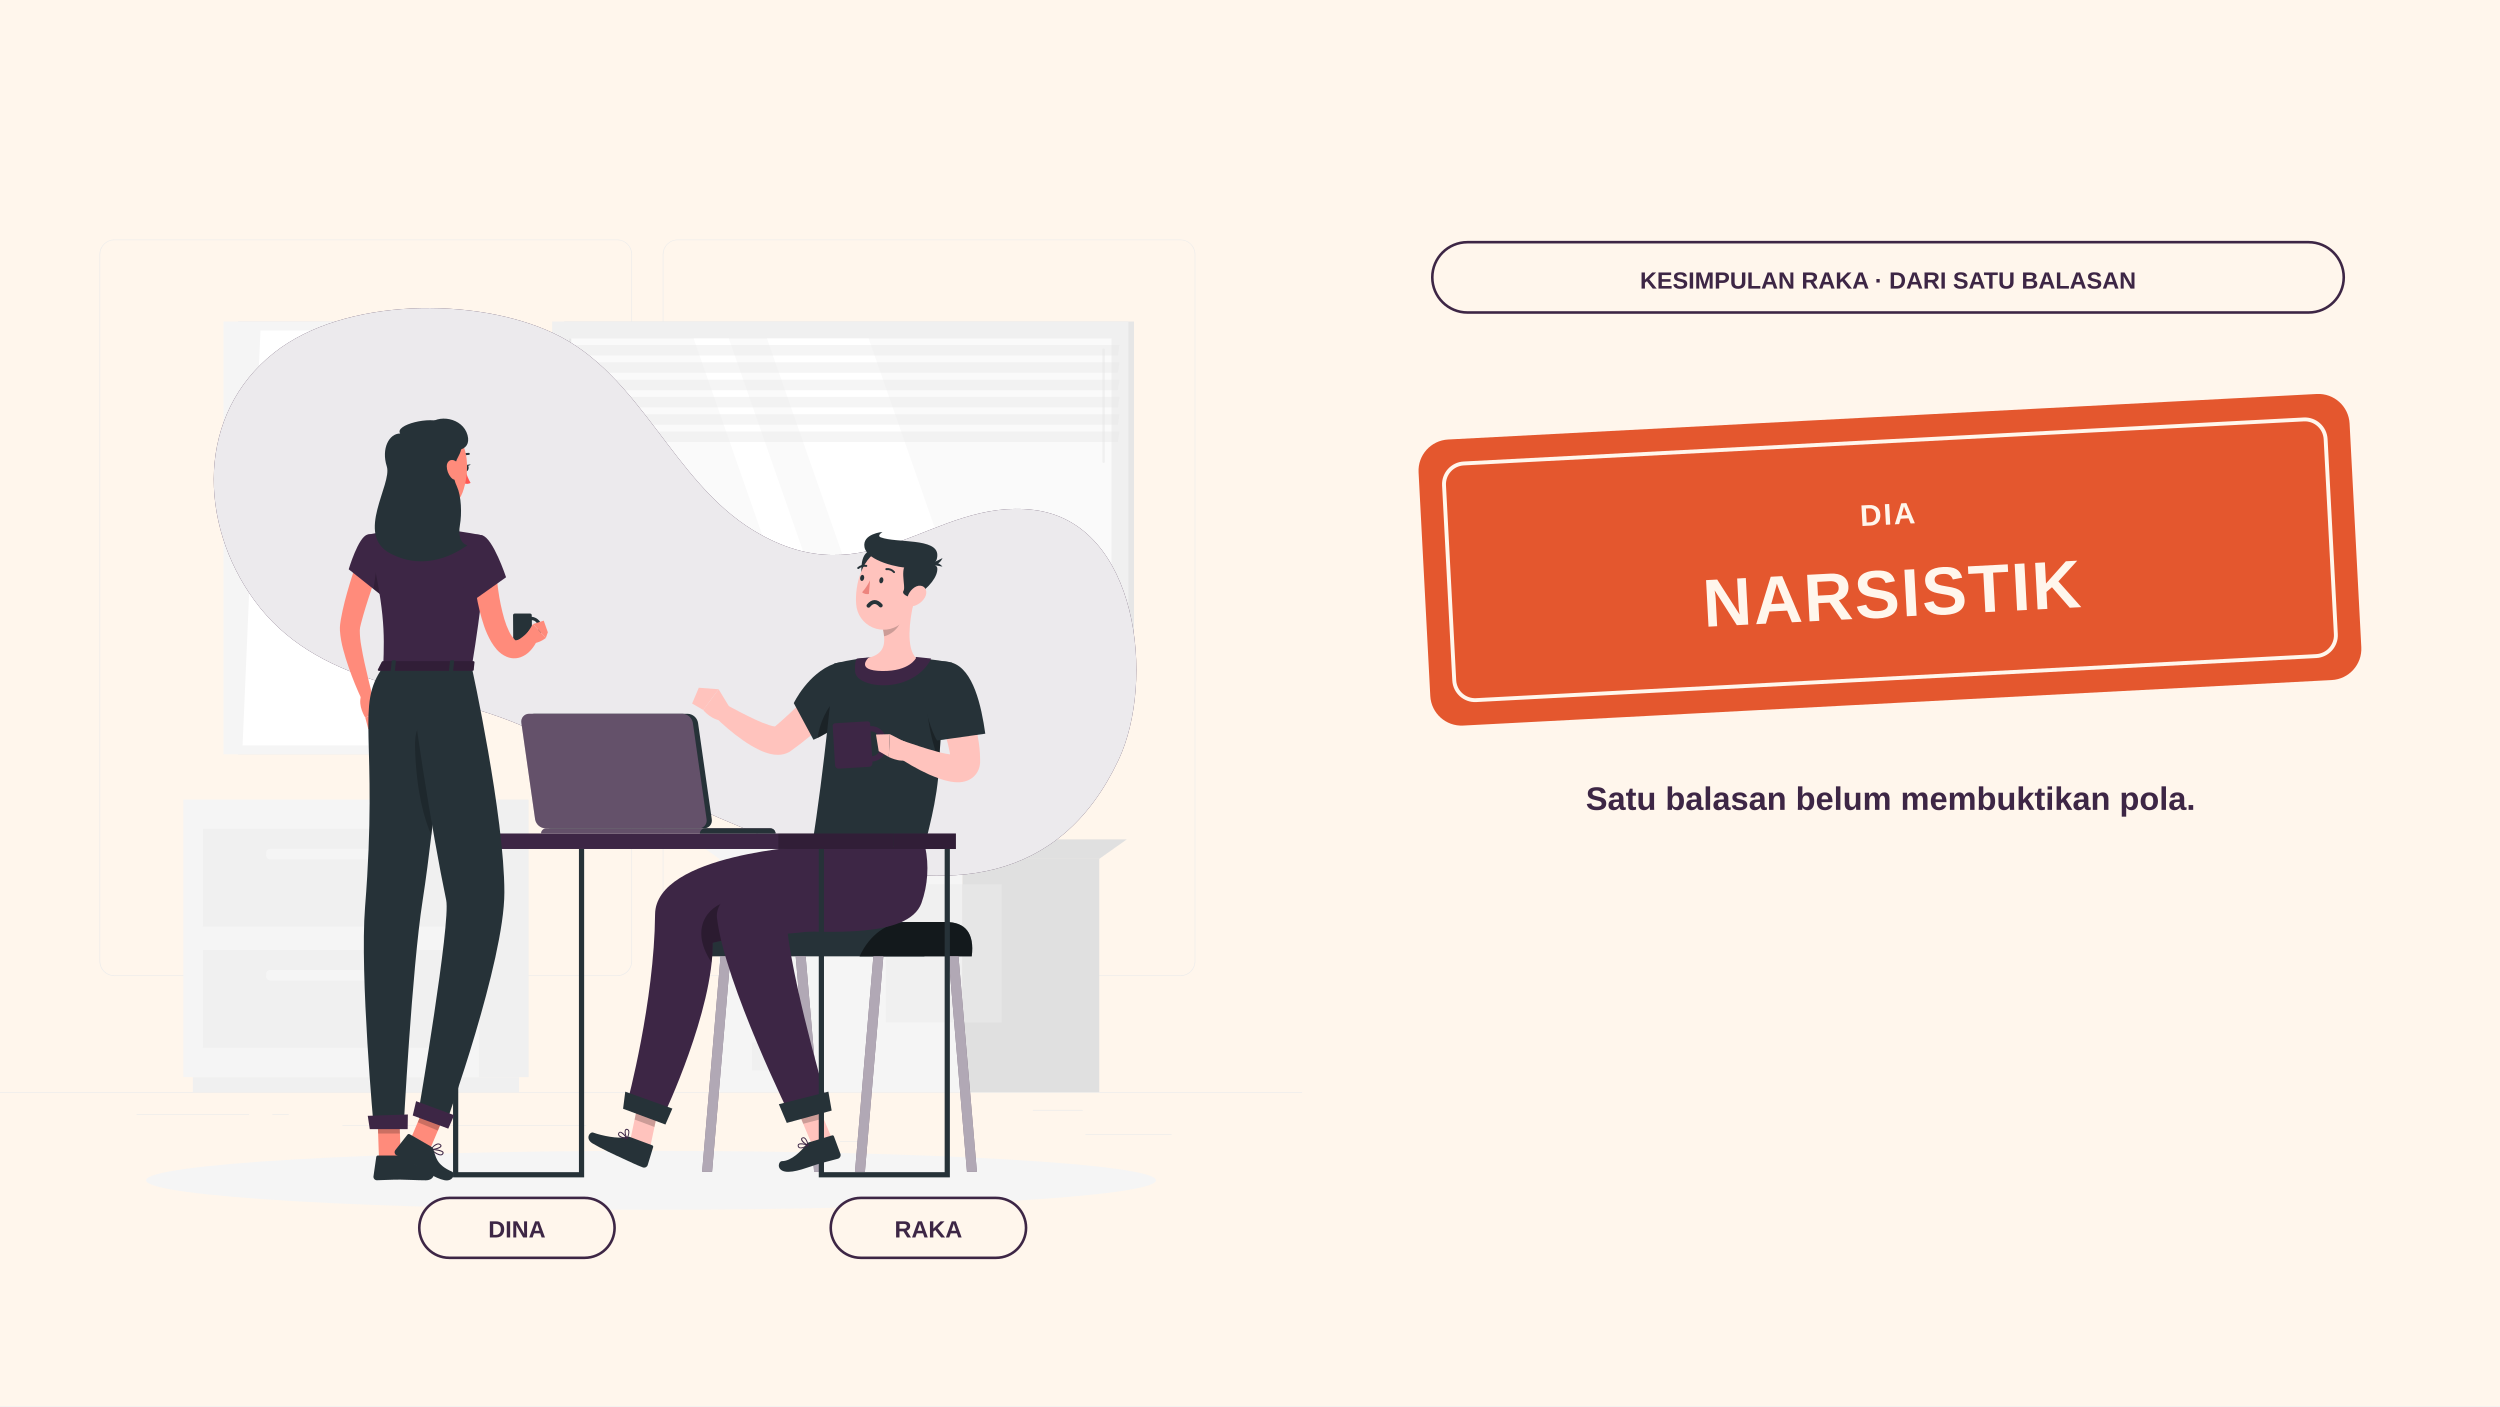
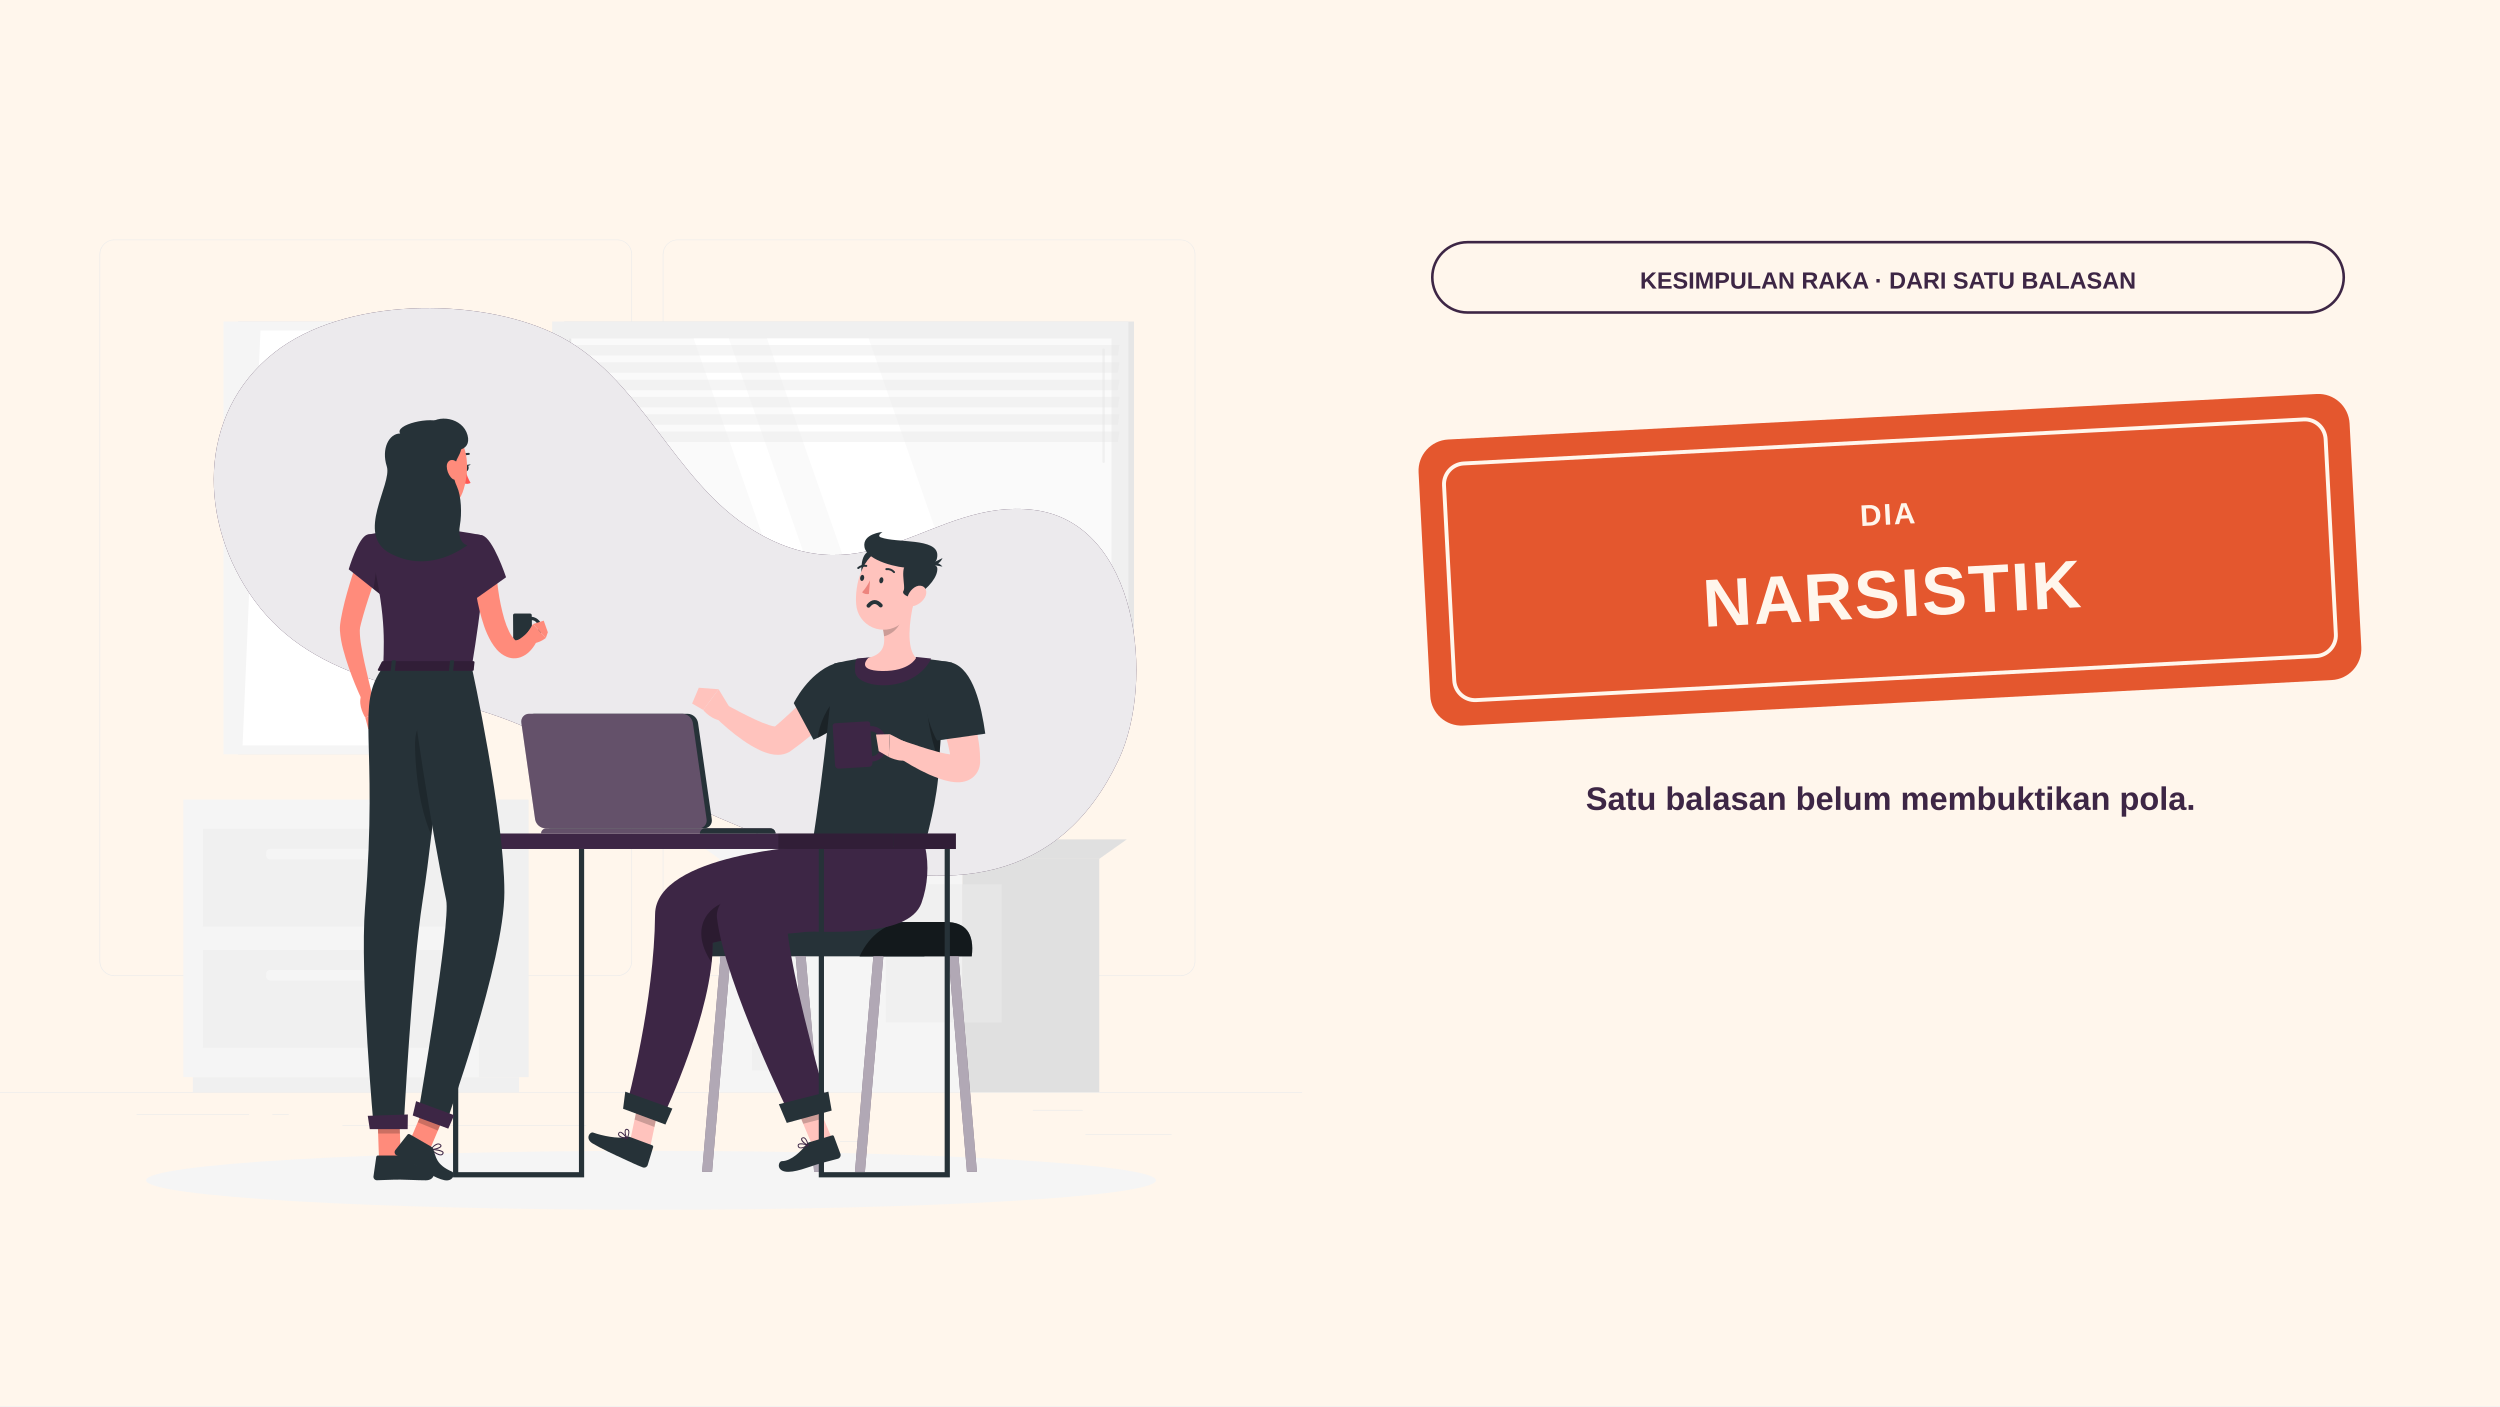
- <svg xmlns="http://www.w3.org/2000/svg" width="1920" height="1080" viewBox="0 0 1920 1080" role="img" aria-labelledby="frame-title frame-desc" data-frame="03C">
+ <svg xmlns="http://www.w3.org/2000/svg" width="1920" height="1080" viewBox="0 0 1920 1080" role="img" aria-labelledby="frame-title frame-desc" data-frame="04C">
  <rect x="0" y="0" width="1920" height="1080" fill="#FFF6EC" rx="0" id="scene-background" />
  <svg x="0" y="74" width="1000" height="1000" viewBox="0 0 500 500" preserveAspectRatio="xMidYMid meet" overflow="hidden" aria-label="Co-workers · Rafiki illustration, Storyset Rafiki">
    <g id="scoworkers-background-complete">
      <rect y="382.4" width="500" height="0.25" style="fill:#ebebeb" />
      <rect x="416.78" y="398.49" width="33.12" height="0.25" style="fill:#ebebeb" />
      <rect x="322.53" y="401.21" width="8.69" height="0.25" style="fill:#ebebeb" />
      <rect x="396.59" y="389.21" width="19.19" height="0.25" style="fill:#ebebeb" />
      <rect x="52.46" y="390.89" width="43.19" height="0.25" style="fill:#ebebeb" />
      <rect x="104.56" y="390.89" width="6.33" height="0.25" style="fill:#ebebeb" />
      <rect x="131.47" y="395.11" width="93.68" height="0.25" style="fill:#ebebeb" />
      <path d="M237,337.8H43.91a5.71,5.71,0,0,1-5.7-5.71V60.66A5.71,5.71,0,0,1,43.91,55H237a5.71,5.71,0,0,1,5.71,5.71V332.09A5.71,5.71,0,0,1,237,337.8ZM43.91,55.2a5.46,5.46,0,0,0-5.45,5.46V332.09a5.46,5.46,0,0,0,5.45,5.46H237a5.47,5.47,0,0,0,5.46-5.46V60.66A5.47,5.47,0,0,0,237,55.2Z" style="fill:#ebebeb" />
      <path d="M453.31,337.8H260.21a5.72,5.72,0,0,1-5.71-5.71V60.66A5.72,5.72,0,0,1,260.21,55h193.1A5.71,5.71,0,0,1,459,60.66V332.09A5.71,5.71,0,0,1,453.31,337.8ZM260.21,55.2a5.47,5.47,0,0,0-5.46,5.46V332.09a5.47,5.47,0,0,0,5.46,5.46h193.1a5.47,5.47,0,0,0,5.46-5.46V60.66a5.47,5.47,0,0,0-5.46-5.46Z" style="fill:#ebebeb" />
      <rect x="216.67" y="86.47" width="218.79" height="122.22" transform="translate(652.13 295.16) rotate(180)" style="fill:#e6e6e6" />
      <rect x="212.03" y="86.47" width="221.26" height="122.22" transform="translate(645.32 295.16) rotate(180)" style="fill:#f0f0f0" />
      <rect x="216.67" y="208.69" width="218.79" height="8.62" transform="translate(652.13 426) rotate(180)" style="fill:#e6e6e6" />
      <rect x="204.3" y="208.69" width="221.26" height="8.62" transform="translate(629.86 426) rotate(180)" style="fill:#f0f0f0" />
      <rect x="268.04" y="43.45" width="109.23" height="208.27" transform="translate(470.24 -175.08) rotate(90)" style="fill:#fafafa" />
      <polygon points="371.68 202.19 333.55 92.96 294.52 92.96 332.65 202.19 371.68 202.19" style="fill:#fff" />
      <path d="M423.78,140.77a.47.47,0,0,0,.47-.47V97.19a.47.47,0,0,0-.93,0V140.3A.47.47,0,0,0,423.78,140.77Z" style="fill:#f0f0f0" />
      <polygon points="317.99 202.19 279.85 92.96 266.35 92.96 304.49 202.19 317.99 202.19" style="fill:#fff" />
      <rect x="164.32" y="147.17" width="109.23" height="0.82" transform="translate(366.52 -71.36) rotate(90)" style="fill:#e6e6e6" />
      <polygon points="210.49 99.51 429.28 99.51 429.88 95.49 211.09 95.49 210.49 99.51" style="fill:#e6e6e6;opacity:0.4" />
      <polygon points="210.49 106.16 429.28 106.16 429.88 102.13 211.09 102.13 210.49 106.16" style="fill:#e6e6e6;opacity:0.4" />
      <polygon points="210.49 112.8 429.28 112.8 429.88 108.78 211.09 108.78 210.49 112.8" style="fill:#e6e6e6;opacity:0.4" />
      <polygon points="210.49 119.44 429.28 119.44 429.88 115.42 211.09 115.42 210.49 119.44" style="fill:#e6e6e6;opacity:0.4" />
      <polygon points="210.49 126.09 429.28 126.09 429.88 122.06 211.09 122.06 210.49 126.09" style="fill:#e6e6e6;opacity:0.4" />
      <polygon points="210.49 132.73 429.28 132.73 429.88 128.71 211.09 128.71 210.49 132.73" style="fill:#e6e6e6;opacity:0.4" />
      <rect x="369.52" y="292.8" width="52.6" height="89.59" style="fill:#e0e0e0" />
      <polygon points="422.12 292.8 369.52 292.8 380.08 285.33 432.68 285.33 422.12 292.8" style="fill:#e0e0e0" />
      <polygon points="318.25 285.33 265.65 285.33 276.21 292.8 328.81 292.8 318.25 285.33" style="fill:#f5f5f5" />
      <rect x="276.21" y="292.8" width="93.32" height="89.59" transform="translate(645.73 675.2) rotate(180)" style="fill:#f5f5f5" />
      <rect x="340.16" y="302.54" width="29.36" height="53.13" transform="translate(709.69 658.2) rotate(180)" style="fill:#f0f0f0" />
      <rect x="288.78" y="350.03" width="10.72" height="10.72" transform="translate(588.28 710.77) rotate(180)" style="fill:#f0f0f0" />
      <rect x="288.78" y="363.3" width="10.72" height="10.72" transform="translate(588.28 737.31) rotate(180)" style="fill:#f0f0f0" />
      <rect x="300.95" y="350.03" width="10.72" height="10.72" transform="translate(612.62 710.77) rotate(180)" style="fill:#f0f0f0" />
      <rect x="300.95" y="363.3" width="10.72" height="10.72" transform="translate(612.62 737.31) rotate(180)" style="fill:#f0f0f0" />
      <rect x="369.52" y="302.54" width="15.15" height="53.13" style="fill:#e6e6e6" />
      <rect x="183.92" y="270.03" width="19.09" height="106.58" transform="translate(386.92 646.64) rotate(180)" style="fill:#f0f0f0" />
      <rect x="74.06" y="376.61" width="125.28" height="5.79" transform="translate(273.39 759.01) rotate(180)" style="fill:#f0f0f0" />
      <rect x="70.39" y="270.03" width="113.53" height="106.58" style="fill:#f5f5f5" />
      <rect x="77.89" y="281.28" width="98.52" height="37.57" style="fill:#f0f0f0" />
      <rect x="77.89" y="327.79" width="98.52" height="37.57" style="fill:#f0f0f0" />
      <rect x="102.15" y="288.93" width="50" height="4.11" rx="1.69" transform="translate(254.31 581.97) rotate(180)" style="fill:#f5f5f5" />
      <rect x="102.15" y="335.44" width="50" height="4.11" rx="1.69" transform="translate(254.31 675) rotate(180)" style="fill:#f5f5f5" />
      <rect x="91.43" y="86.47" width="85.69" height="166.2" transform="translate(268.55 339.13) rotate(180)" style="fill:#e6e6e6" />
      <rect x="85.82" y="86.47" width="89.79" height="166.2" transform="translate(261.43 339.13) rotate(180)" style="fill:#f5f5f5" />
      <polygon points="161.41 249.23 168.29 89.91 100.02 89.91 93.15 249.23 161.41 249.23" style="fill:#fff" />
    </g>
    <g id="scoworkers-background-simple">
      <path d="M289.46,166.76c-31.4-19-43.22-60-77-75.85-29.7-14-80.39-13.67-107.18,7.51-29.87,23.63-29.22,65.48-7.59,95.14,23.8,32.64,64.46,33.05,98.71,46.47,60,23.51,187.36,111.68,233.12,14.79,14.2-30.07,7.73-91.08-32.58-96C358.18,154.06,333.66,193.5,289.46,166.76Z" style="fill:#3D2645" />
      <path d="M289.46,166.76c-31.4-19-43.22-60-77-75.85-29.7-14-80.39-13.67-107.18,7.51-29.87,23.63-29.22,65.48-7.59,95.14,23.8,32.64,64.46,33.05,98.71,46.47,60,23.51,187.36,111.68,233.12,14.79,14.2-30.07,7.73-91.08-32.58-96C358.18,154.06,333.66,193.5,289.46,166.76Z" style="fill:#fff;opacity:0.9" />
    </g>
    <g id="scoworkers-Shadow">
      <ellipse id="scoworkers-path" cx="250" cy="416.24" rx="193.89" ry="11.32" style="fill:#f5f5f5" />
    </g>
    <g id="scoworkers-character-2">
      <path d="M355,330.22H265.85c3.75-8.16,10.57-13.16,17.94-13.16H349Z" style="fill:#263238" />
      <polygon points="312.62 412.97 316.45 412.97 309.37 330.21 305.54 330.21 312.62 412.97" style="fill:#3D2645" />
      <polygon points="312.62 412.97 316.45 412.97 309.37 330.21 305.54 330.21 312.62 412.97" style="fill:#fff;opacity:0.6" />
      <polygon points="273.44 412.97 269.61 412.97 276.69 330.21 280.52 330.21 273.44 412.97" style="fill:#3D2645" />
      <polygon points="273.44 412.97 269.61 412.97 276.69 330.21 280.52 330.21 273.44 412.97" style="fill:#fff;opacity:0.6" />
      <path d="M373.15,330.22H330.09c3.75-8.16,10.56-13.16,17.93-13.16h15.24c7.37,0,11,4.25,9.89,13.16Z" style="fill:#263238" />
      <path d="M373.15,330.22H330.09c3.75-8.16,10.56-13.16,17.93-13.16h15.24c7.37,0,11,4.25,9.89,13.16Z" style="opacity:0.5" />
      <polygon points="371.31 412.97 375.14 412.97 368.06 330.21 364.23 330.21 371.31 412.97" style="fill:#3D2645" />
      <polygon points="371.31 412.97 375.14 412.97 368.06 330.21 364.23 330.21 371.31 412.97" style="fill:#fff;opacity:0.6" />
      <polygon points="332.13 412.97 328.3 412.97 335.38 330.21 339.21 330.21 332.13 412.97" style="fill:#3D2645" />
      <polygon points="332.13 412.97 328.3 412.97 335.38 330.21 339.21 330.21 332.13 412.97" style="fill:#fff;opacity:0.6" />
      <polygon points="249.41 404.77 241.78 401.92 245.71 383.31 253.33 386.16 249.41 404.77" style="fill:#ffc3bd" />
      <path d="M241.88,399.59l8.55,3.19a.58.58,0,0,1,.38.73l-2.11,6.92a1.44,1.44,0,0,1-1.84.86c-3-1.16-4.15-1.79-7.8-3.46-2.25-1-8.68-4-11.58-5.79s-1-4.62.35-4.11c3.29,1.19,9.78,2.52,12.56,1.64A2.3,2.3,0,0,1,241.88,399.59Z" style="fill:#263238" />
      <polygon points="253.33 386.16 245.7 383.32 243.69 392.91 251.31 395.76 253.33 386.16" style="opacity:0.2" />
      <path d="M311.69,287.77s-59.95,3.05-60.14,26.36c-.28,33.51-10.61,72.05-10.61,72.05l14.15,4.64s18.78-39.63,18.6-65.79c16.44-4.64,59.14-1.62,64.17-15.24a44.79,44.79,0,0,0,1.89-22Z" style="fill:#3D2645" />
      <path d="M280.86,309.17s1.5,6.73,2.55,14.11a66.18,66.18,0,0,0-9.73,1.75,67.06,67.06,0,0,1-.41,7.61C263.49,318.06,274,309.17,280.86,309.17Z" style="opacity:0.3" />
      <polygon points="255.52 394.82 239.26 388.76 240.1 382.2 258.19 388.69 255.52 394.82" style="fill:#263238" />
      <path d="M238.68,399.91a10.65,10.65,0,0,0,2.13.48.18.18,0,0,0,.19-.09.17.17,0,0,0,0-.2c-.18-.26-1.78-2.54-2.85-2.52a.68.68,0,0,0-.6.35,1,1,0,0,0-.14,1A2.21,2.21,0,0,0,238.68,399.91Zm1.74,0c-1.46-.23-2.45-.65-2.67-1.14a.66.66,0,0,1,.11-.68.3.3,0,0,1,.28-.17C238.72,398,239.75,399.06,240.42,400Z" style="fill:#3D2645" />
      <path d="M240.77,400.38a.14.14,0,0,0,.09,0,.21.21,0,0,0,.15-.11c0-.09,1-2.21.54-3.24a1,1,0,0,0-.66-.53.73.73,0,0,0-.85.3c-.48.76.06,2.78.65,3.51A.16.16,0,0,0,240.77,400.38Zm.11-3.47a.51.51,0,0,1,.32.29c.3.62-.11,1.89-.4,2.61-.45-.81-.76-2.3-.44-2.8a.35.35,0,0,1,.44-.13Z" style="fill:#3D2645" />
      <path d="M331.16,226c-2.09,2.44-4.19,4.63-6.35,6.89s-4.37,4.4-6.66,6.51-4.62,4.19-7,6.19-4.92,3.94-7.52,5.8l-.44.31-.19.1a8.91,8.91,0,0,1-4.14,1.06,11.76,11.76,0,0,1-2.91-.32,21.7,21.7,0,0,1-4.21-1.48,44.58,44.58,0,0,1-6.53-3.85c-2-1.39-3.87-2.86-5.67-4.39S276,239.72,274.3,238l3.75-4.82,5.9,3.14c2,1,3.93,2,5.88,2.91a44.87,44.87,0,0,0,5.69,2.27,10.12,10.12,0,0,0,2.33.5c.28,0,.49,0,.48,0s-.3-.07-.86.21l-.62.41c2.2-1.84,4.36-3.79,6.5-5.77s4.24-4.06,6.33-6.15,4.15-4.22,6.19-6.36,4.1-4.34,6.05-6.42Z" style="fill:#ffc3bd" />
      <path d="M280.43,235.08l-4.47-7.4L270,235.63s3.73,4.56,8.13,4Z" style="fill:#ffc3bd" />
      <polygon points="268.34 227.09 265.77 233.16 270.04 235.63 275.96 227.68 268.34 227.09" style="fill:#ffc3bd" />
      <path d="M320.32,217.87C310.19,221.61,304.81,233,304.81,233l7.56,14.07c7.25-3.05,16.8-10.43,19.56-15.11C336.17,224.8,328.23,215,320.32,217.87Z" style="fill:#263238" />
      <path d="M321.09,231.91c1.3-.69-.16,6-1.48,11.26a52.36,52.36,0,0,1-5.61,3.2C314.47,241.34,317.79,233.66,321.09,231.91Z" style="opacity:0.3" />
      <polygon points="319.83 401.05 311.86 402.69 304.43 385 312.39 383.36 319.83 401.05" style="fill:#ffc3bd" />
      <path d="M310.76,401.62,319.5,399a.57.57,0,0,1,.73.35l2.52,6.79a1.44,1.44,0,0,1-.94,1.8c-3.06.87-4.57,1.13-8.41,2.29-2.37.72-8.66,3.34-12,2.64s-2.55-4-1.07-4c3.5,0,7.56-4,9.23-6.36A2.34,2.34,0,0,1,310.76,401.62Z" style="fill:#263238" />
      <path d="M308.41,403.82a10.24,10.24,0,0,0,2-.91.19.19,0,0,0,.09-.18.18.18,0,0,0-.13-.16c-.3-.1-3-.94-3.8-.28a.71.71,0,0,0-.26.64,1.05,1.05,0,0,0,.52.92A2.24,2.24,0,0,0,308.41,403.82Zm1.41-1c-1.31.7-2.35,1-2.82.71a.66.66,0,0,1-.32-.61.29.29,0,0,1,.12-.31C307.25,402.23,308.74,402.5,309.82,402.8Z" style="fill:#3D2645" />
      <path d="M310.36,402.93a.18.18,0,0,0,.07-.05.18.18,0,0,0,.06-.17c0-.1-.53-2.39-1.54-2.91a.94.94,0,0,0-.85,0,.73.73,0,0,0-.49.75c.08.9,1.73,2.17,2.65,2.4Zm-2-2.84a.57.57,0,0,1,.44.05c.6.3,1.05,1.57,1.26,2.31-.85-.36-2-1.36-2.05-2,0-.11,0-.25.27-.36Z" style="fill:#3D2645" />
      <polygon points="312.39 383.36 304.43 385 308.44 394.53 316.23 392.48 312.39 383.36" style="opacity:0.2" />
      <path d="M332,287.83S273.2,298,275.33,315.57C278.4,340.92,304,392.72,304,392.72l14.53-3.3s-12.91-42.9-16.18-68.85c15.11,0,46.46,2.84,51.49-10.78a40.09,40.09,0,0,0,1.43-21.61Z" style="fill:#3D2645" />
      <polygon points="319.36 389.46 302.12 394.2 299.08 387.02 318.1 382.19 319.36 389.46" style="fill:#263238" />
      <path d="M311.74,288.18h43.48c.31-3.88,4.81-16.51,5.48-32.6A206.39,206.39,0,0,1,365,220.12l.6-2.62s-2.2-.45-5.36-.92c-2.62-.38-5.91-.77-9.13-.93a162.64,162.64,0,0,0-18.48,0c-2.84.27-5.62.74-7.83,1.17-2.83.57-4.5,1.05-4.5,1.05S316.45,259.67,311.74,288.18Z" style="fill:#263238" />
      <path d="M360.7,255.59A206.38,206.38,0,0,1,365,220.12c-2.9-.25-7.87,0-8.7,4.73C355.44,229.89,355.37,241.67,360.7,255.59Z" style="opacity:0.3" />
      <path d="M368.61,223.59c1.11,2.5,2,4.85,2.85,7.31s1.64,4.92,2.31,7.45,1.3,5.09,1.75,7.75a48,48,0,0,1,.84,8.33v.9l0,.58a9,9,0,0,1-.18,1.27,8.07,8.07,0,0,1-.45,1.43,7.58,7.58,0,0,1-1.93,2.71,7.81,7.81,0,0,1-2.47,1.48,10.07,10.07,0,0,1-3.72.6,17.05,17.05,0,0,1-2.66-.27,27.21,27.21,0,0,1-4.31-1.17c-1.32-.47-2.57-1-3.79-1.51a82.6,82.6,0,0,1-13.49-7.75l2.85-5.4c4.59,1.55,9.27,3.18,13.78,4.36a32.63,32.63,0,0,0,6.31,1.18,5.35,5.35,0,0,0,1,0c.22,0,.35-.14-.06,0a2.47,2.47,0,0,0-.88.51,3.48,3.48,0,0,0-.88,1.19,2.43,2.43,0,0,0-.18.54,1.46,1.46,0,0,0-.07.34.52.52,0,0,0,0,.11v-.11l-.05-.39a49.81,49.81,0,0,0-1.21-6.44c-.55-2.21-1.22-4.47-1.93-6.71s-1.5-4.51-2.3-6.76-1.68-4.54-2.48-6.64Z" style="fill:#ffc3bd" />
      <path d="M365.62,217.5c-7.91-2.5-13,3.82-10.79,14.8s5,15.06,5,15.06l18.52-2.62C376.84,234,373.73,220.06,365.62,217.5Z" style="fill:#263238" />
      <path d="M351.44,215.58l.4-.31,5.72.61s-2.33,6.08-10.62,9-18.34.51-18.58-4,.72-5,.72-5l4.73-.44.3.51Z" style="fill:#3D2645" />
      <path d="M350.73,194.93l-4.94,4.1-6.74,5.59a21.92,21.92,0,0,1,.43,2.72c.36,3.65-.58,7-6,8.25,0,0-5.29,4.94,5.28,5.08s13-5,13-5C347.81,211.73,349.36,200.88,350.73,194.93Z" style="fill:#ffc3bd" />
      <path d="M339.05,204.62a21.92,21.92,0,0,1,.43,2.72c2.51-.5,5.87-3.18,6.22-5.75a12.11,12.11,0,0,0,.09-2.56Z" style="opacity:0.2" />
      <path d="M334.2,188.06c-.82.55-2.75-1.72-3.35-3.39-.14-2-.89-10.14,4.33-10.38,4.19-.19,8.68,1.7,8.53,3.68C343.51,180.37,340.9,183.63,334.2,188.06Z" style="fill:#263238" />
      <path d="M352.77,186.36c-1.72,7.91-2.32,12.61-7,16.22a10.53,10.53,0,0,1-17-7.58c-.61-7.36,2.3-19.05,10.62-21.29A10.64,10.64,0,0,1,352.77,186.36Z" style="fill:#ffc3bd" />
      <path d="M351.2,192.33c-.83.53-5.08-.72-4.33-2.33,1.33-1.53-2.31-10.2,2.78-11.39,4.08-1,10.13.62,10.28,2.6C360.15,184.22,357.09,188.56,351.2,192.33Z" style="fill:#263238" />
      <path d="M349.7,181.13c-4.57,0-16.67-2.64-17.73-8-1-5.2,6.93-5.87,6.93-5.87s-2.39,1.44-.66,2.09c6,2.25,21.68.14,21.69,6.78C359.93,179.77,357.23,181.13,349.7,181.13Z" style="fill:#263238" />
      <path d="M357.21,179.93c.12-.29,2.13-2.21,4.7.65A27.53,27.53,0,0,0,357.21,179.93Z" style="fill:#263238" />
      <path d="M357.65,179.26c.19.24,2.68,1.49,4.3-2A28,28,0,0,1,357.65,179.26Z" style="fill:#263238" />
      <path d="M355.2,192.34a7.22,7.22,0,0,1-3.94,3.26c-2.16.7-3.33-1.67-2.63-3.79.64-1.9,2.75-4.13,4.87-3.9S356.27,190.44,355.2,192.34Z" style="fill:#ffc3bd" />
      <path d="M339.2,185.92c-.1.65-.52,1.13-.95,1.08s-.69-.62-.59-1.26.53-1.14.95-1.09S339.3,185.27,339.2,185.92Z" style="fill:#263238" />
      <path d="M331.84,185c-.1.65-.52,1.14-.95,1.09s-.69-.62-.59-1.27.53-1.13.95-1.08S331.94,184.4,331.84,185Z" style="fill:#263238" />
      <path d="M334.11,185.83a20.85,20.85,0,0,1-3.07,4.62,3.18,3.18,0,0,0,2.62.64Z" style="fill:#ed847e" />
      <path d="M333.5,195.6 Q335.8,192.8 338.2,195.5" style="fill:none;stroke:#263238;stroke-width:1.5;stroke-linecap:round" />
      <path d="M343.41,183.07a.56.56,0,0,0,.17-.09.38.38,0,0,0,0-.54,3.69,3.69,0,0,0-3.23-1.28.39.39,0,1,0,.13.76,2.93,2.93,0,0,1,2.53,1A.37.37,0,0,0,343.41,183.07Z" style="fill:#263238" />
      <path d="M329.45,181.49a.38.38,0,0,0,.35-.07,3.24,3.24,0,0,1,2.74-.75.38.38,0,1,0,.21-.74h0a4,4,0,0,0-3.44.9.37.37,0,0,0-.05.54A.39.39,0,0,0,329.45,181.49Z" style="fill:#263238" />
      <path d="M348.38,248.35l-6.68-3.43-.41,8.78s6.62,3.27,8-.28Z" style="fill:#ffc3bd" />
      <path d="M334.19,241.83l-.06-1.07A1,1,0,0,0,333,240l-12.25.73a1,1,0,0,0-1,.93l.92,15.23a1.35,1.35,0,0,0,1.42,1.27l11.74-.71A1.34,1.34,0,0,0,335,256l0-.58c3.4-.2,5.88-3.35,5.65-7.16S337.59,241.62,334.19,241.83Zm.7,11.58-.58-9.57c2.1-.12,4,2,4.16,4.55S337,253.28,334.89,253.41Z" style="fill:#3D2645" />
      <polygon points="336.37 245.06 337.42 251.43 341.29 253.7 341.7 244.93 336.37 245.06" style="fill:#ffc3bd" />
    </g>
    <g id="scoworkers-Desk">
      <rect x="172.13" y="283.07" width="171.06" height="5.95" transform="translate(515.33 572.08) rotate(180)" style="fill:#3D2645" />
      <rect x="343.19" y="283.07" width="23.88" height="5.95" style="fill:#3D2645" />
      <rect x="298.89" y="283.07" width="68.19" height="5.95" style="opacity:0.2" />
      <polygon points="364.75 415.11 314.41 415.11 314.41 289.01 316.41 289.01 316.41 413.11 362.75 413.11 362.75 289.01 364.75 289.01 364.75 415.11" style="fill:#263238" />
      <polygon points="224.31 415.11 173.97 415.11 173.97 289.01 175.97 289.01 175.97 413.11 222.31 413.11 222.31 289.01 224.31 289.01 224.31 415.11" style="fill:#263238" />
      <path d="M209.77,281.09h86a2,2,0,0,1,2,2h-90A2,2,0,0,1,209.77,281.09Z" style="fill:#3D2645" />
      <path d="M209.77,281.09h86a2,2,0,0,1,2,2h-90A2,2,0,0,1,209.77,281.09Z" style="fill:#fff;opacity:0.2" />
      <path d="M270.71,281.09h25.11a2,2,0,0,1,2,2H268.74A2,2,0,0,1,270.71,281.09Z" style="fill:#263238" />
      <path d="M205.22,237.09h58.83a4.19,4.19,0,0,1,4,3.5l5.27,37a3,3,0,0,1-3,3.5H211.48a4.18,4.18,0,0,1-4-3.5l-5.27-37A3,3,0,0,1,205.22,237.09Z" style="fill:#263238" />
      <path d="M203.22,237.09h58.83a4.19,4.19,0,0,1,4,3.5l5.27,37a3,3,0,0,1-3,3.5H209.48a4.18,4.18,0,0,1-4-3.5l-5.27-37A3,3,0,0,1,203.22,237.09Z" style="fill:#3D2645" />
      <path d="M203.22,237.09h58.83a4.19,4.19,0,0,1,4,3.5l5.27,37a3,3,0,0,1-3,3.5H209.48a4.18,4.18,0,0,1-4-3.5l-5.27-37A3,3,0,0,1,203.22,237.09Z" style="fill:#fff;opacity:0.2" />
    </g>
    <g id="scoworkers-character-1">
      <path d="M145.6,180.44l-2.12,6.33c-.72,2.11-1.44,4.23-2.11,6.34s-1.34,4.22-1.93,6.31c-.29,1.05-.58,2.08-.84,3.11l-.34,1.48a6.43,6.43,0,0,0-.1,1.05,33.47,33.47,0,0,0,.57,6c.34,2.13.79,4.29,1.25,6.46,1,4.33,2,8.72,3.11,13l-4,1.46a126.94,126.94,0,0,1-5.22-12.79c-.77-2.19-1.45-4.41-2.06-6.71a37.48,37.48,0,0,1-1.28-7.4,13.47,13.47,0,0,1,.08-2.33l.27-1.86c.21-1.19.43-2.37.69-3.51.51-2.3,1.07-4.55,1.71-6.77s1.28-4.43,2-6.61,1.43-4.35,2.27-6.53Z" style="fill:#ff8b7b" />
      <path d="M142.7,229.57l5,5.9-7.44,3.08s-2.9-4.49-1.61-8.2Z" style="fill:#ff8b7b" />
      <polygon points="146.72 242.33 141.42 242.97 140.27 238.55 147.71 235.47 146.72 242.33" style="fill:#ff8b7b" />
      <path d="M157.43,408.18a10.27,10.27,0,0,1-2.22-.3.22.22,0,0,1-.15-.16.2.2,0,0,1,.09-.2c.29-.19,2.83-1.83,3.81-1.39a.68.68,0,0,1,.39.56,1.13,1.13,0,0,1-.33,1.05A2.37,2.37,0,0,1,157.43,408.18Zm-1.65-.59c1.45.3,2.55.25,3-.14a.77.77,0,0,0,.21-.71.3.3,0,0,0-.17-.25C158.28,406.26,156.81,407,155.78,407.59Z" style="fill:#3D2645" />
      <path d="M155.26,407.88l-.1,0a.21.21,0,0,1-.1-.17c0-.11,0-2.52.92-3.32a1,1,0,0,1,.84-.27.69.69,0,0,1,.67.55c.19,1-1.33,2.75-2.13,3.21A.18.18,0,0,1,155.26,407.88Zm1.42-3.39a.65.65,0,0,0-.43.17,4.53,4.53,0,0,0-.78,2.64c.8-.64,1.75-2,1.63-2.57,0-.09-.07-.21-.33-.24Z" style="fill:#3D2645" />
      <path d="M156,148.07c1,5,3,15-.45,18.35,0,0,1.35,5,10.59,5,10.16,0,4.85-5,4.85-5-5.54-1.32-5.4-5.43-4.43-9.3Z" style="fill:#ff8b7b" />
      <path d="M177,139a.39.39,0,0,0,.33-.14,3.15,3.15,0,0,1,2.62-1.17.4.4,0,0,0,.44-.35.39.39,0,0,0-.34-.44,3.94,3.94,0,0,0-3.32,1.45.41.41,0,0,0,0,.56A.35.35,0,0,0,177,139Z" style="fill:#263238" />
      <path d="M178.82,143.88a18.2,18.2,0,0,0,1.89,4.57,2.89,2.89,0,0,1-2.44.16Z" style="fill:#ff5652" />
      <path d="M178.36,142.66c-.08.67.21,1.25.65,1.31s.86-.45.94-1.13-.22-1.25-.65-1.3S178.44,142,178.36,142.66Z" style="fill:#263238" />
      <path d="M179.1,141.55l1.66-.27S179.79,142.44,179.1,141.55Z" style="fill:#263238" />
      <polygon points="145.52 407.69 153.9 407.69 153.24 388.29 144.86 388.29 145.52 407.69" style="fill:#ff8b7b" />
      <path d="M154.56,406.72h-9.41a.66.66,0,0,0-.67.57l-1.07,7.44a1.34,1.34,0,0,0,1.34,1.49c3.28-.05,4.86-.25,9-.25,2.55,0,6.27.27,9.78.27s3.7-3.48,2.24-3.79c-6.56-1.42-7.6-3.36-9.81-5.22A2.21,2.21,0,0,0,154.56,406.72Z" style="fill:#263238" />
      <g style="opacity:0.2">
        <polygon points="144.86 388.29 153.24 388.29 153.57 398.29 145.19 398.29 144.86 388.29" />
      </g>
      <path d="M156.07,137.7c-.46,8.3-.84,11.8,2.83,16.52,5.51,7.1,15.8,5.86,18.74-2.14,2.64-7.19,3-19.56-4.73-23.79A11.34,11.34,0,0,0,156.07,137.7Z" style="fill:#ff8b7b" />
      <path d="M172.17,219.12s-4.87,57.49-9.91,89.89c-4.07,26.17-7.29,87.35-7.29,87.35H143.55s-5.44-59.08-3.37-85c5.23-65.49-4-77.09,6.95-92.27Z" style="fill:#263238" />
      <path d="M159.37,250.15c.48,17.2,3.72,27.85,6.28,33.59,1.34-11.22,2.57-22.93,3.6-33.26C165.74,238.78,159,237.2,159.37,250.15Z" style="opacity:0.2" />
      <path d="M165.31,404.48a.18.18,0,0,1,0-.19.21.21,0,0,1,.19-.13c.43,0,4.17.21,4.78,1.21a.64.64,0,0,1,0,.63,1.08,1.08,0,0,1-.79.65c-1.2.26-3.12-1.23-4.16-2.14Zm4.58,1.06c-.4-.52-2.36-.83-3.84-.94,1.45,1.19,2.69,1.81,3.35,1.67a.72.72,0,0,0,.52-.44.25.25,0,0,0,0-.25S169.9,405.55,169.89,405.54Z" style="fill:#3D2645" />
      <path d="M165.31,404.48l0,0a.23.23,0,0,1,0-.2c.06-.08,1.35-1.94,2.7-2.17a1.43,1.43,0,0,1,1.12.25c.45.32.45.65.37.86-.34.9-3,1.48-4,1.37A.16.16,0,0,1,165.31,404.48Zm3.76-1.66a1,1,0,0,0-.18-.17,1.07,1.07,0,0,0-.82-.18,4.57,4.57,0,0,0-2.22,1.71c1.19,0,3.06-.59,3.27-1.13A.23.23,0,0,0,169.07,402.82Z" style="fill:#3D2645" />
      <polygon points="157.27 401.38 165.08 404.41 168.15 397.15 172.17 387.65 172.64 386.54 164.84 383.5 164.3 384.75 160.41 393.95 157.27 401.38" style="fill:#ff8b7b" />
      <polygon points="160.41 393.95 168.15 397.15 172.17 387.65 164.3 384.75 160.41 393.95" style="opacity:0.2" />
      <path d="M181.15,219.12s12.53,57.14,12.53,86.55c0,26.57-22.36,88.62-22.36,88.62l-10.61-4.37s12.42-72.73,10.63-81.25c-5.19-24.72-13.83-78-13.74-89.55Z" style="fill:#263238" />
      <path d="M165.47,403.25l-8.15-4.7a.67.67,0,0,0-.87.17l-4.64,5.91a1.35,1.35,0,0,0,.42,2c2.87,1.59,4.34,2.21,7.92,4.28,2.21,1.27,7,4.6,10.48,5.28s4.31-2.69,2.93-3.28c-6.16-2.67-6.14-5.76-7.13-8.48A2.2,2.2,0,0,0,165.47,403.25Z" style="fill:#263238" />
      <polygon points="172.14 396.4 158.49 391.36 159.78 385.85 174.39 391.24 172.14 396.4" style="fill:#3D2645" />
      <polygon points="156.54 396.58 141.99 396.58 141.22 391.48 156.62 390.96 156.54 396.58" style="fill:#3D2645" />
      <path d="M133.9,181.61l8.41,6.7,5.05,4s.53-1.41,1.17-3.43c1.22-3.9,2.81-10.08,1.71-12.92-1.73-4.5-5-8.56-9.14-7.66C137.62,169.09,133.9,181.61,133.9,181.61Z" style="fill:#3D2645" />
      <path d="M143.41,189.18l4,3.16s.53-1.41,1.17-3.43l-3-14.85Z" style="opacity:0.2" />
      <path d="M204.19,199.84v-.69a.65.65,0,0,0-.71-.55l-5.77,0a.65.65,0,0,0-.7.56l.06,9.85a.86.86,0,0,0,.87.86l5.44,0a.88.88,0,0,0,.87-.88v-.37a4.42,4.42,0,0,0-.05-8.78Zm.05,7.48,0-6.18c1.35,0,2.51,1.4,2.52,3.07S205.59,207.31,204.24,207.32Z" style="fill:#263238" />
      <path d="M185.15,168.57s4,1.4-4,50.55h-34c.57-13.84.59-22.38-6-50.8a100.28,100.28,0,0,1,14.45-1.9,107.4,107.4,0,0,1,15.44,0C177.63,167,185.15,168.57,185.15,168.57Z" style="fill:#3D2645" />
      <path d="M190.07,178.18c.14,1.82.31,3.81.52,5.72s.46,3.84.73,5.74a79.2,79.2,0,0,0,2.33,11.07,30.41,30.41,0,0,0,1.89,4.88,12.07,12.07,0,0,0,2.07,3c.18.16.15.25.47.3a3.19,3.19,0,0,0,1.51-.54,17.64,17.64,0,0,0,3.74-3.38l3.77,1.93a18.63,18.63,0,0,1-1.41,3.14,14.35,14.35,0,0,1-2.14,2.92,9.29,9.29,0,0,1-3.66,2.42,7.33,7.33,0,0,1-5.37-.2,10.57,10.57,0,0,1-3.72-2.7,19.55,19.55,0,0,1-2.16-3,34.16,34.16,0,0,1-2.78-6.16,75.76,75.76,0,0,1-3-12.3q-.53-3.06-.84-6.15c-.22-2.07-.4-4.06-.49-6.23Z" style="fill:#ff8b7b" />
      <path d="M185.15,168.57c4.17,1,9.18,16.1,9.18,16.1L180,194.83s-5.71-15.61-4.34-20C177.09,170.19,180.1,167.34,185.15,168.57Z" style="fill:#3D2645" />
      <path d="M174.76,141.58c.75-3.53,2.28-3.82,2.53-7.58.18-2.62-2.45-5.94-7.17-8.67s-18.76.82-16.45,4.13c-4.28,0-7.32,5.82-5.14,12.65s-12.32,26.17,1.29,33.39,25.51-.22,29.67-3.11c-2.48-.64-3.64-3.56-2.88-7.78s.58-11.05-1.16-14.83S174.21,144.22,174.76,141.58Z" style="fill:#263238" />
      <path d="M164.33,126.33c3.66-4.53,13.38-3,15.2,3.75s-6.45,6.8-10.2,4.63S161.54,129.79,164.33,126.33Z" style="fill:#263238" />
      <path d="M171.55,142a6.93,6.93,0,0,0,1.58,4.3c1.35,1.65,3,.88,3.35-.9.35-1.61.08-4.4-1.65-5.41S171.58,140.17,171.55,142Z" style="fill:#ff8b7b" />
      <path d="M202.28,206.38l2.39-3.74,4.94,5.33s-3.7,3.12-7,1.61Z" style="fill:#ff8b7b" />
      <polygon points="208.79 201.33 210.37 205.79 209.61 207.97 204.67 202.64 208.79 201.33" style="fill:#ff8b7b" />
      <path d="M146.62,217.13l-1.53,3c-.12.24.16.48.55.48h35.68c.3,0,.56-.15.58-.35l.3-3c0-.21-.24-.39-.58-.39H147.18A.61.61,0,0,0,146.62,217.13Z" style="fill:#3D2645" />
      <path d="M146.62,217.13l-1.53,3c-.12.24.16.48.55.48h35.68c.3,0,.56-.15.58-.35l.3-3c0-.21-.24-.39-.58-.39H147.18A.61.61,0,0,0,146.62,217.13Z" style="opacity:0.2" />
      <path d="M151.25,221h-.93c-.18,0-.32-.1-.31-.21l.44-4c0-.12.17-.21.35-.21h.93c.18,0,.32.09.31.21l-.44,4C151.59,220.88,151.43,221,151.25,221Z" style="fill:#263238" />
      <path d="M173.61,221h-.92c-.18,0-.32-.1-.31-.21l.43-4c0-.12.17-.21.36-.21h.92c.18,0,.32.09.31.21l-.43,4C174,220.88,173.8,221,173.61,221Z" style="fill:#263238" />
    </g>
  </svg>
-   <g id="recurring-character-name-tags">
-     <rect x="322" y="920" width="150" height="46" fill="#FFF6EC" rx="23.0" stroke="#3D2645" stroke-width="2" />
-     <text x="397.0" y="950.36" fill="#3D2645" font-family="Arial, Helvetica, sans-serif" font-size="18" font-weight="700" text-anchor="middle" letter-spacing="0">
-       <tspan x="397.0" dy="0">DINA</tspan>
-     </text>
-     <rect x="638" y="920" width="150" height="46" fill="#FFF6EC" rx="23.0" stroke="#3D2645" stroke-width="2" />
-     <text x="713.0" y="950.36" fill="#3D2645" font-family="Arial, Helvetica, sans-serif" font-size="18" font-weight="700" text-anchor="middle" letter-spacing="0">
-       <tspan x="713.0" dy="0">RAKA</tspan>
-     </text>
-   </g>
  <g id="raka-conclusion">
    <rect x="1100" y="186" width="700" height="54" fill="#FFF6EC" rx="27.0" stroke="#3D2645" stroke-width="2" />
    <text x="1450.0" y="221.64" fill="#3D2645" font-family="Arial, Helvetica, sans-serif" font-size="18" font-weight="700" text-anchor="middle" letter-spacing="0">
      <tspan x="1450.0" dy="0">KESIMPULAN RAKA · DARI SATU BALASAN</tspan>
    </text>
    <g id="narcissistic-stamp" transform="rotate(-3 1450 440)">
      <rect x="1094" y="320" width="716" height="220" fill="#E4572E" rx="24" />
      <rect x="1113" y="339" width="678" height="182" fill="none" rx="16" stroke="#FFF6EC" stroke-width="3" />
      <text x="1452" y="403" fill="#FFF6EC" font-family="Arial, Helvetica, sans-serif" font-size="23" font-weight="700" text-anchor="middle" letter-spacing="1.4">
        <tspan x="1452" dy="0">DIA</tspan>
      </text>
      <text x="1452" y="474" fill="#FFF6EC" font-family="Arial, Helvetica, sans-serif" font-size="52" font-weight="700" text-anchor="middle" letter-spacing="1.3">
        <tspan x="1452" dy="0">NARSISTIK</tspan>
      </text>
    </g>
    <text x="1452" y="622" fill="#3D2645" font-family="Arial, Helvetica, sans-serif" font-size="25" font-weight="600" text-anchor="middle" letter-spacing="0">
      <tspan x="1452" dy="0">Satu balasan belum membuktikan pola.</tspan>
    </text>
  </g>
</svg>
